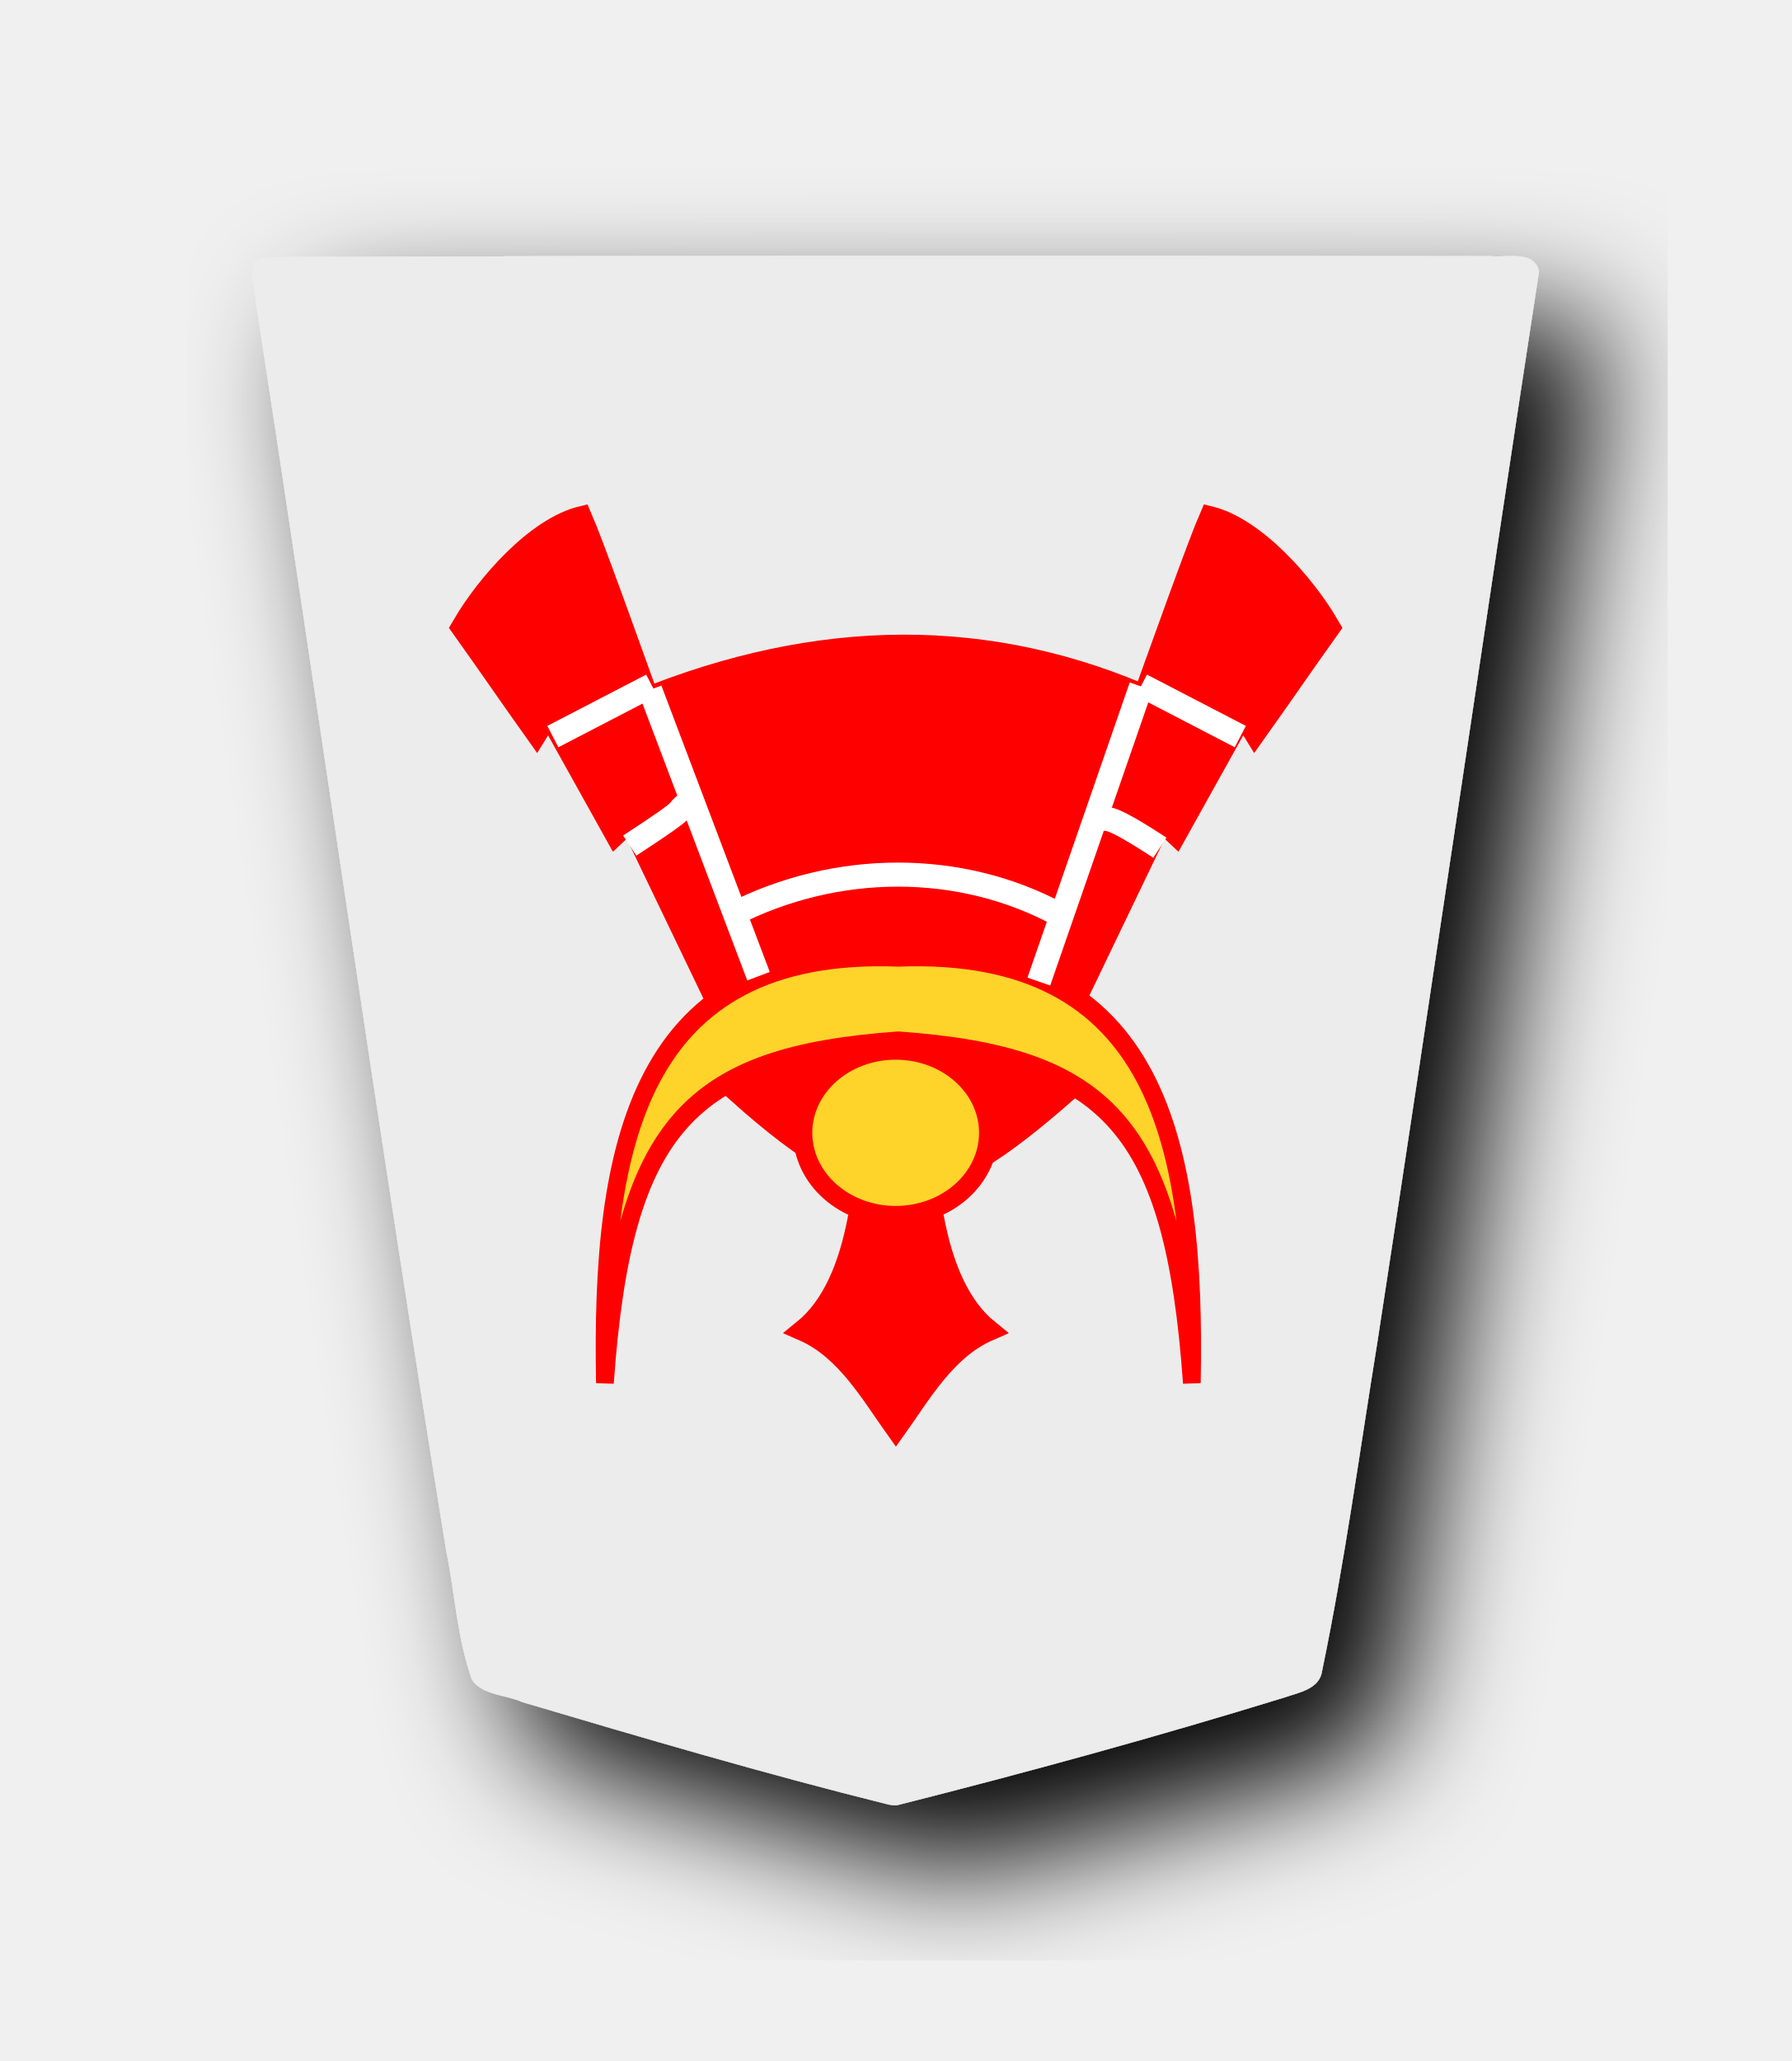
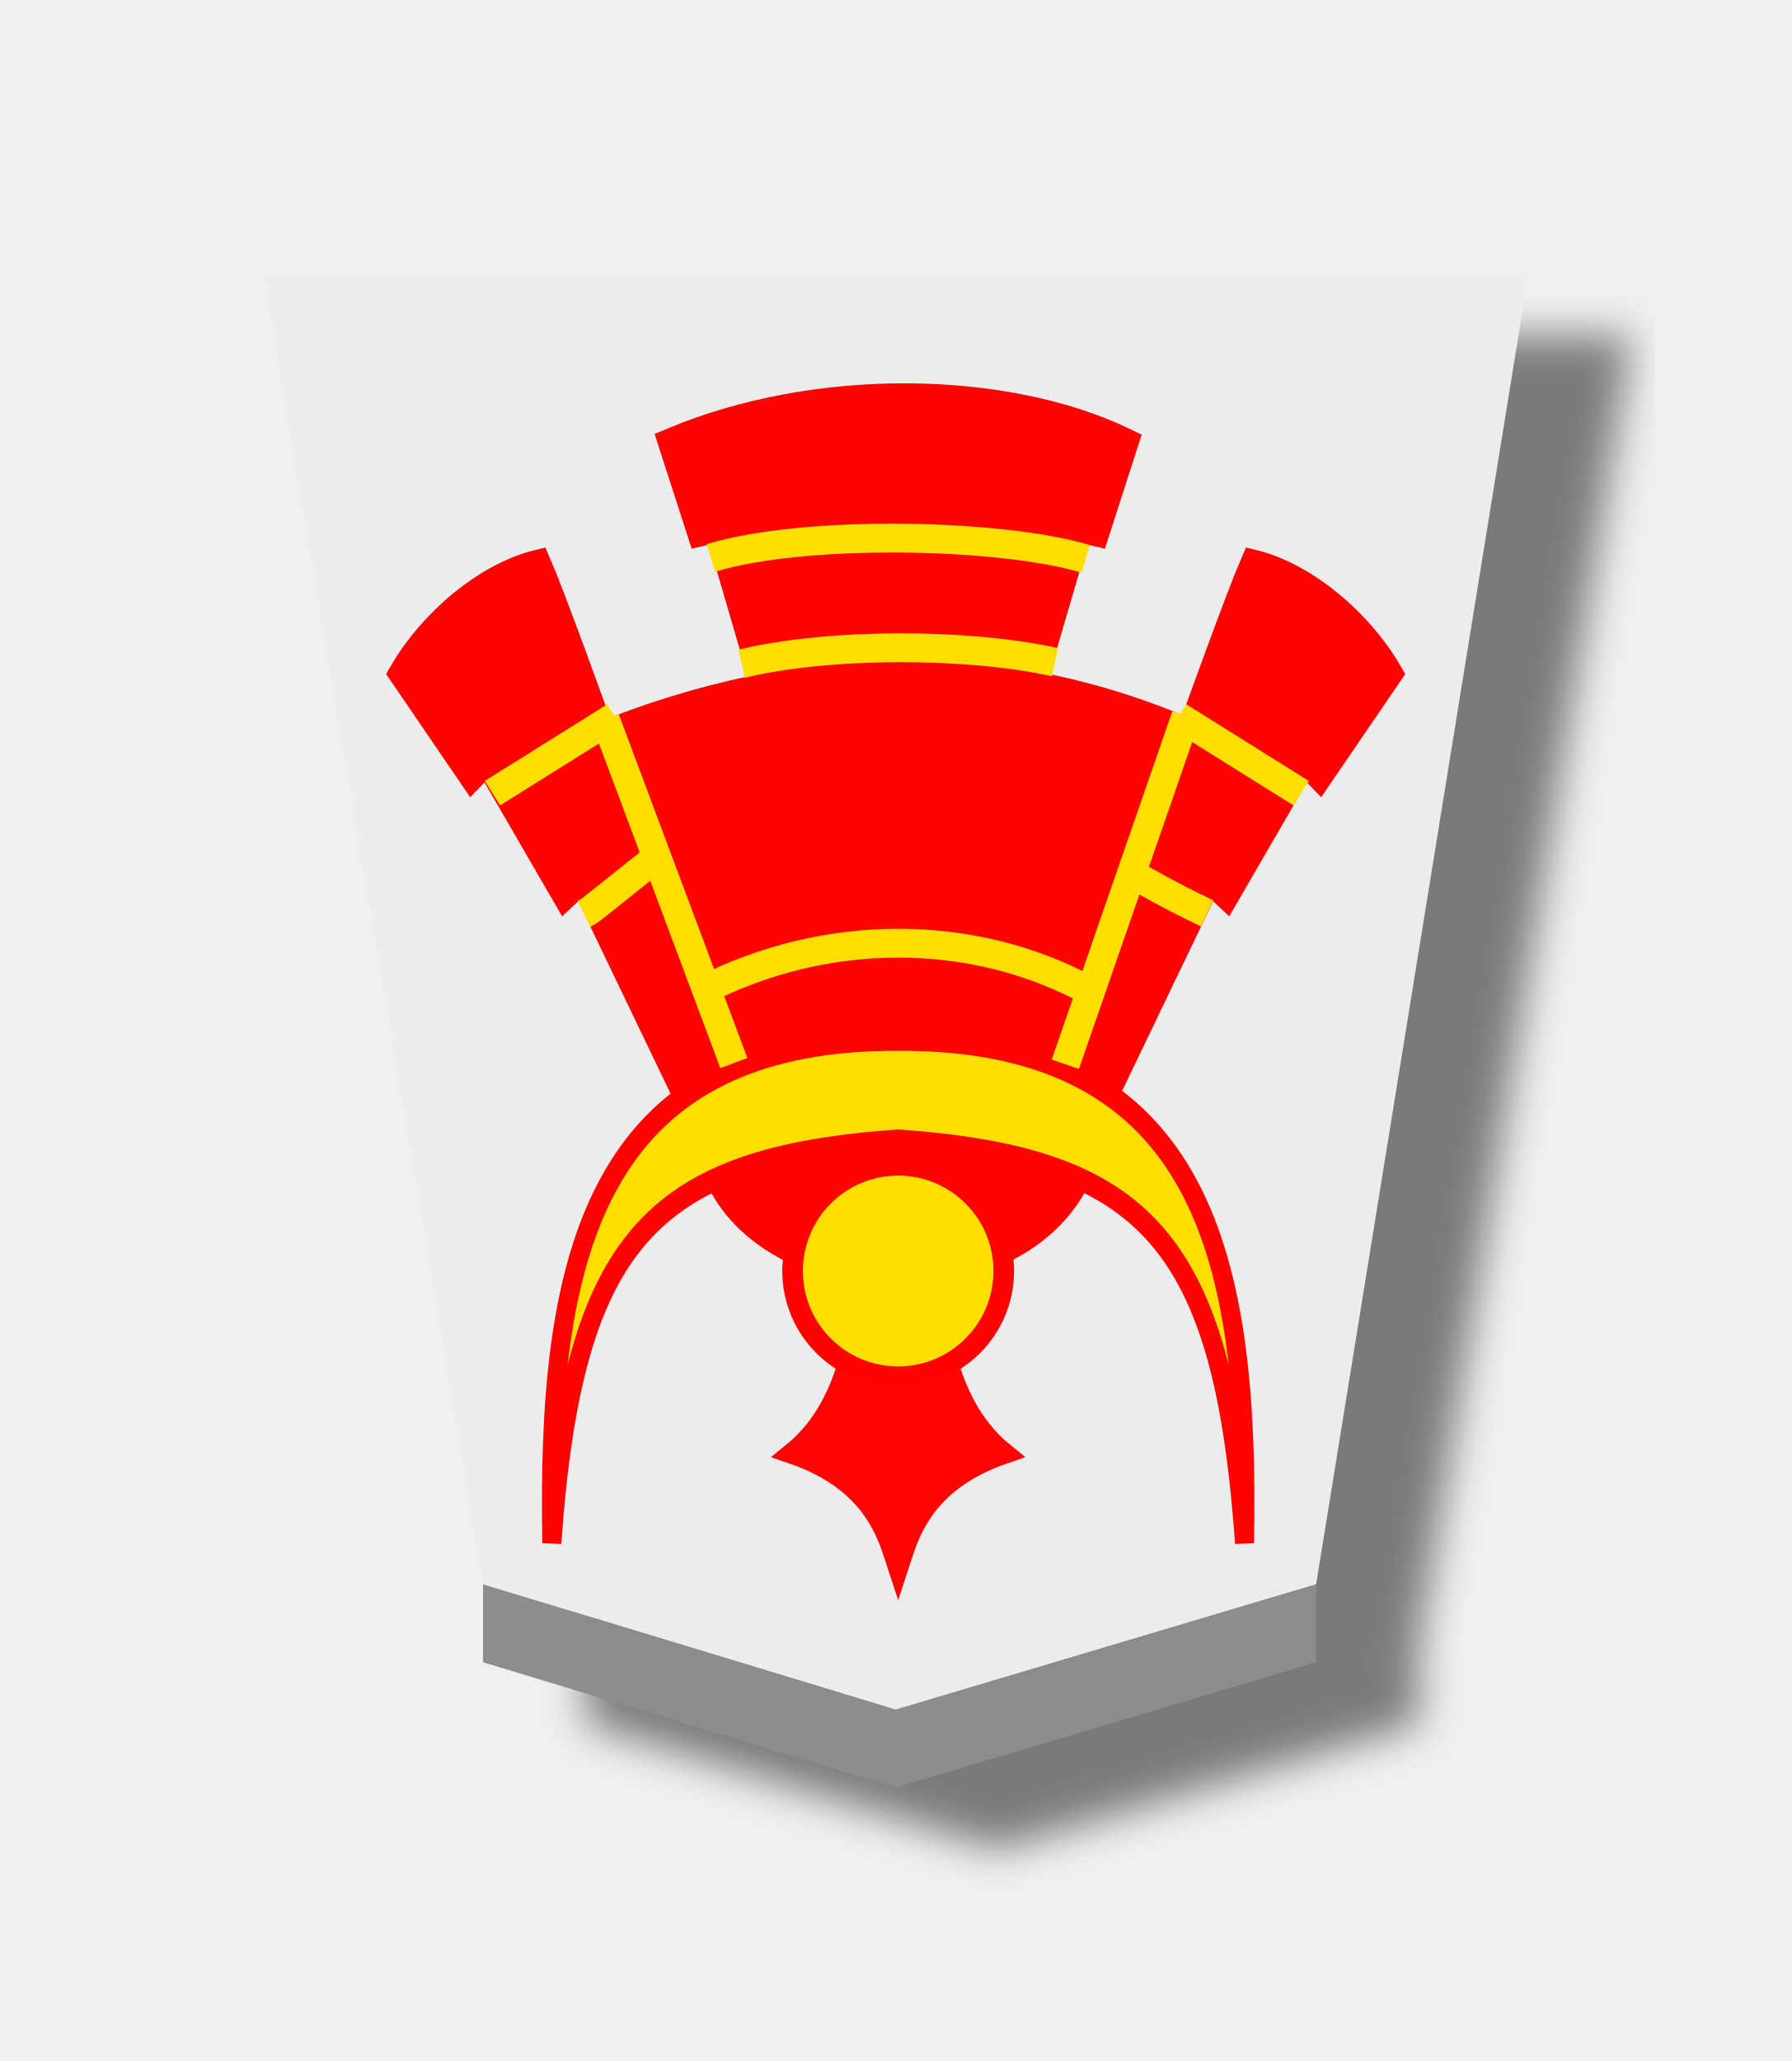
<svg xmlns="http://www.w3.org/2000/svg" width="52.157" height="60" version="1.1" id="svg1717">
  <defs id="defs1721">
    <filter style="color-interpolation-filters:sRGB" id="filter1552">
      <feFlood flood-opacity="0.498" flood-color="rgb(0,0,0)" result="flood" id="feFlood1542" />
      <feComposite in="flood" in2="SourceGraphic" operator="in" result="composite1" id="feComposite1544" />
      <feGaussianBlur in="composite1" stdDeviation="2.5" result="blur" id="feGaussianBlur1546" />
      <feOffset dx="4.57967e-15" dy="4.41314e-15" result="offset" id="feOffset1548" />
      <feComposite in="SourceGraphic" in2="offset" operator="over" result="composite2" id="feComposite1550" />
    </filter>
    <filter style="color-interpolation-filters:sRGB" id="filter1540">
      <feFlood flood-opacity="0.498" flood-color="rgb(0,0,0)" result="flood" id="feFlood1530" />
      <feComposite in="flood" in2="SourceGraphic" operator="in" result="composite1" id="feComposite1532" />
      <feGaussianBlur in="composite1" stdDeviation="2.5" result="blur" id="feGaussianBlur1534" />
      <feOffset dx="4.57967e-15" dy="4.41314e-15" result="offset" id="feOffset1536" />
      <feComposite in="SourceGraphic" in2="offset" operator="over" result="composite2" id="feComposite1538" />
    </filter>
    <filter id="drop-shadow-9">
      <feGaussianBlur in="SourceAlpha" result="blur" stdDeviation="2" id="feGaussianBlur5056" />
      <feOffset result="offsetBlur" dx="2" dy="2" id="feOffset5058" />
      <feBlend in="SourceGraphic" in2="offsetBlur" mode="normal" id="feBlend5060" />
    </filter>
    <filter id="drop-shadow-2">
      <feGaussianBlur in="SourceAlpha" result="blur" stdDeviation="2" id="feGaussianBlur6807" />
      <feOffset result="offsetBlur" dx="2" dy="2" id="feOffset6809" />
      <feBlend in="SourceGraphic" in2="offsetBlur" mode="normal" id="feBlend6811" />
    </filter>
    <filter id="drop-shadow-2-8">
      <feGaussianBlur in="SourceAlpha" result="blur" stdDeviation="2" id="feGaussianBlur6807-2" />
      <feOffset result="offsetBlur" dx="2" dy="2" id="feOffset6809-8" />
      <feBlend in="SourceGraphic" in2="offsetBlur" mode="normal" id="feBlend6811-0" />
    </filter>
    <filter id="drop-shadow-6">
      <feGaussianBlur in="SourceAlpha" result="blur" stdDeviation="2" id="feGaussianBlur5056-9" />
      <feOffset result="offsetBlur" dx="2" dy="2" id="feOffset5058-0" />
      <feBlend in="SourceGraphic" in2="offsetBlur" mode="normal" id="feBlend5060-9" />
    </filter>
    <filter id="drop-shadow-27">
      <feGaussianBlur in="SourceAlpha" result="blur" stdDeviation="2" id="feGaussianBlur5056-5" />
      <feOffset result="offsetBlur" dx="2" dy="2" id="feOffset5058-6" />
      <feBlend in="SourceGraphic" in2="offsetBlur" mode="normal" id="feBlend5060-96" />
    </filter>
    <filter id="drop-shadow-2-88">
      <feGaussianBlur in="SourceAlpha" result="blur" stdDeviation="2" id="feGaussianBlur6807-1" />
      <feOffset result="offsetBlur" dx="2" dy="2" id="feOffset6809-5" />
      <feBlend in="SourceGraphic" in2="offsetBlur" mode="normal" id="feBlend6811-7" />
    </filter>
    <filter id="drop-shadow-2-6">
      <feGaussianBlur in="SourceAlpha" result="blur" stdDeviation="2" id="feGaussianBlur6807-4" />
      <feOffset result="offsetBlur" dx="2" dy="2" id="feOffset6809-6" />
      <feBlend in="SourceGraphic" in2="offsetBlur" mode="normal" id="feBlend6811-8" />
    </filter>
    <filter id="drop-shadow-62">
      <feGaussianBlur in="SourceAlpha" result="blur" stdDeviation="2" id="feGaussianBlur5056-7" />
      <feOffset result="offsetBlur" dx="2" dy="2" id="feOffset5058-9" />
      <feBlend in="SourceGraphic" in2="offsetBlur" mode="normal" id="feBlend5060-1" />
    </filter>
    <filter id="drop-shadow-1">
      <feGaussianBlur in="SourceAlpha" result="blur" stdDeviation="2" id="feGaussianBlur5056-0" />
      <feOffset result="offsetBlur" dx="2" dy="2" id="feOffset5058-7" />
      <feBlend in="SourceGraphic" in2="offsetBlur" mode="normal" id="feBlend5060-4" />
    </filter>
    <filter id="drop-shadow-2-67">
      <feGaussianBlur in="SourceAlpha" result="blur" stdDeviation="2" id="feGaussianBlur6807-7" />
      <feOffset result="offsetBlur" dx="2" dy="2" id="feOffset6809-4" />
      <feBlend in="SourceGraphic" in2="offsetBlur" mode="normal" id="feBlend6811-74" />
    </filter>
    <filter id="drop-shadow-2-86">
      <feGaussianBlur in="SourceAlpha" result="blur" stdDeviation="2" id="feGaussianBlur6807-6" />
      <feOffset result="offsetBlur" dx="2" dy="2" id="feOffset6809-9" />
      <feBlend in="SourceGraphic" in2="offsetBlur" mode="normal" id="feBlend6811-1" />
    </filter>
    <filter id="drop-shadow-22">
      <feGaussianBlur in="SourceAlpha" result="blur" stdDeviation="2" id="feGaussianBlur5056-0-5" />
      <feOffset result="offsetBlur" dx="2" dy="2" id="feOffset5058-0-0" />
      <feBlend in="SourceGraphic" in2="offsetBlur" mode="normal" id="feBlend5060-0" />
    </filter>
    <filter id="drop-shadow-2-8-6">
      <feGaussianBlur in="SourceAlpha" result="blur" stdDeviation="2" id="feGaussianBlur6807-40" />
      <feOffset result="offsetBlur" dx="2" dy="2" id="feOffset6809-4-3" />
      <feBlend in="SourceGraphic" in2="offsetBlur" mode="normal" id="feBlend6811-3" />
    </filter>
    <filter id="drop-shadow-5">
      <feGaussianBlur in="SourceAlpha" result="blur" stdDeviation="2" id="feGaussianBlur5056-6" />
      <feOffset result="offsetBlur" dx="2" dy="2" id="feOffset5058-2" />
      <feBlend in="SourceGraphic" in2="offsetBlur" mode="normal" id="feBlend5060-8" />
    </filter>
    <filter id="drop-shadow-5-9">
      <feGaussianBlur in="SourceAlpha" result="blur" stdDeviation="2" id="feGaussianBlur5056-6-0" />
      <feOffset result="offsetBlur" dx="2" dy="2" id="feOffset5058-2-0" />
      <feBlend in="SourceGraphic" in2="offsetBlur" mode="normal" id="feBlend5060-8-3" />
    </filter>
    <filter id="drop-shadow-2-84">
      <feGaussianBlur in="SourceAlpha" result="blur" stdDeviation="2" id="feGaussianBlur6807-9" />
      <feOffset result="offsetBlur" dx="2" dy="2" id="feOffset6809-5-9" />
      <feBlend in="SourceGraphic" in2="offsetBlur" mode="normal" id="feBlend6811-1-9" />
    </filter>
    <filter id="drop-shadow-2-84-4">
      <feGaussianBlur in="SourceAlpha" result="blur" stdDeviation="2" id="feGaussianBlur6807-9-5" />
      <feOffset result="offsetBlur" dx="2" dy="2" id="feOffset6809-5-7" />
      <feBlend in="SourceGraphic" in2="offsetBlur" mode="normal" id="feBlend6811-1-1" />
    </filter>
+     <filter id="drop-shadow-5-1">
+       <feGaussianBlur in="SourceAlpha" result="blur" stdDeviation="2" id="feGaussianBlur5056-6-9" />
+       <feOffset result="offsetBlur" dx="2" dy="2" id="feOffset5058-2-6" />
+       <feBlend in="SourceGraphic" in2="offsetBlur" mode="normal" id="feBlend5060-8-9" />
+     </filter>
+     <filter id="drop-shadow-5-1-3">
+       <feGaussianBlur in="SourceAlpha" result="blur" stdDeviation="2" id="feGaussianBlur5056-6-9-6" />
+       <feOffset result="offsetBlur" dx="2" dy="2" id="feOffset5058-2-6-1" />
+       <feBlend in="SourceGraphic" in2="offsetBlur" mode="normal" id="feBlend5060-8-9-7" />
+     </filter>
+     <filter id="drop-shadow-2-84-1">
+       <feGaussianBlur in="SourceAlpha" result="blur" stdDeviation="2" id="feGaussianBlur6807-9-0" />
+       <feOffset result="offsetBlur" dx="2" dy="2" id="feOffset6809-5-3" />
+       <feBlend in="SourceGraphic" in2="offsetBlur" mode="normal" id="feBlend6811-1-0" />
+     </filter>
+     <filter id="drop-shadow-2-84-1-0">
+       <feGaussianBlur in="SourceAlpha" result="blur" stdDeviation="2" id="feGaussianBlur6807-9-0-0" />
+       <feOffset result="offsetBlur" dx="2" dy="2" id="feOffset6809-5-3-6" />
+       <feBlend in="SourceGraphic" in2="offsetBlur" mode="normal" id="feBlend6811-1-0-3" />
+     </filter>
+     <filter id="drop-shadow-5-1-2">
+       <feGaussianBlur in="SourceAlpha" result="blur" stdDeviation="2" id="feGaussianBlur5056-6-9-8" />
+       <feOffset result="offsetBlur" dx="2" dy="2" id="feOffset5058-2-6-5" />
+       <feBlend in="SourceGraphic" in2="offsetBlur" mode="normal" id="feBlend5060-8-9-1" />
+     </filter>
+     <filter id="drop-shadow-5-1-2-8">
+       <feGaussianBlur in="SourceAlpha" result="blur" stdDeviation="2" id="feGaussianBlur5056-6-9-8-3" />
+       <feOffset result="offsetBlur" dx="2" dy="2" id="feOffset5058-2-6-5-7" />
+       <feBlend in="SourceGraphic" in2="offsetBlur" mode="normal" id="feBlend5060-8-9-1-4" />
+     </filter>
+     <filter id="drop-shadow-2-84-1-0-0">
+       <feGaussianBlur in="SourceAlpha" result="blur" stdDeviation="2" id="feGaussianBlur6807-9-0-9" />
+       <feOffset result="offsetBlur" dx="2" dy="2" id="feOffset6809-5-3-1" />
+       <feBlend in="SourceGraphic" in2="offsetBlur" mode="normal" id="feBlend6811-1-0-0" />
+     </filter>
+     <filter id="drop-shadow-2-84-1-0-1">
+       <feGaussianBlur in="SourceAlpha" result="blur" stdDeviation="2" id="feGaussianBlur6807-9-0-9-0" />
+       <feOffset result="offsetBlur" dx="2" dy="2" id="feOffset6809-5-3-1-2" />
+       <feBlend in="SourceGraphic" in2="offsetBlur" mode="normal" id="feBlend6811-1-0-0-7" />
+     </filter>
+     <filter id="drop-shadow-5-1-1">
+       <feGaussianBlur in="SourceAlpha" result="blur" stdDeviation="2" id="feGaussianBlur5056-6-9-88" />
+       <feOffset result="offsetBlur" dx="2" dy="2" id="feOffset5058-2-6-1-6" />
+       <feBlend in="SourceGraphic" in2="offsetBlur" mode="normal" id="feBlend5060-8-9-5" />
+     </filter>
+     <filter id="drop-shadow-2-84-1-4">
+       <feGaussianBlur in="SourceAlpha" result="blur" stdDeviation="2" id="feGaussianBlur6807-9-0-2" />
+       <feOffset result="offsetBlur" dx="2" dy="2" id="feOffset6809-5-3-5" />
+       <feBlend in="SourceGraphic" in2="offsetBlur" mode="normal" id="feBlend6811-1-0-4" />
+     </filter>
+     <filter style="color-interpolation-filters:sRGB" id="filter4363">
+       <feFlood flood-opacity="0.498" flood-color="rgb(0,0,0)" result="flood" id="feFlood4353" />
+       <feComposite in="flood" in2="SourceGraphic" operator="in" result="composite1" id="feComposite4355" />
+       <feGaussianBlur in="composite1" stdDeviation="1" result="blur" id="feGaussianBlur4357" />
+       <feOffset dx="5" dy="3" result="offset" id="feOffset4359" />
+       <feComposite in="SourceGraphic" in2="offset" operator="over" result="composite2" id="feComposite4361" />
+     </filter>
+     <filter style="color-interpolation-filters:sRGB" id="filter4195">
+       <feFlood flood-opacity="0.498" flood-color="rgb(0,0,0)" result="flood" id="feFlood4185" />
+       <feComposite in="flood" in2="SourceGraphic" operator="in" result="composite1" id="feComposite4187" />
+       <feGaussianBlur in="composite1" stdDeviation="1" result="blur" id="feGaussianBlur4189" />
+       <feOffset dx="5" dy="3" result="offset" id="feOffset4191" />
+       <feComposite in="SourceGraphic" in2="offset" operator="over" result="composite2" id="feComposite4193" />
+     </filter>
+     <filter style="color-interpolation-filters:sRGB" id="filter4459">
+       <feFlood flood-opacity="0.498" flood-color="rgb(0,0,0)" result="flood" id="feFlood4449" />
+       <feComposite in="flood" in2="SourceGraphic" operator="in" result="composite1" id="feComposite4451" />
+       <feGaussianBlur in="composite1" stdDeviation="1" result="blur" id="feGaussianBlur4453" />
+       <feOffset dx="5" dy="3" result="offset" id="feOffset4455" />
+       <feComposite in="SourceGraphic" in2="offset" operator="over" result="composite2" id="feComposite4457" />
+     </filter>
+     <filter style="color-interpolation-filters:sRGB" id="filter4447">
+       <feFlood flood-opacity="0.498" flood-color="rgb(0,0,0)" result="flood" id="feFlood4437" />
+       <feComposite in="flood" in2="SourceGraphic" operator="in" result="composite1" id="feComposite4439" />
+       <feGaussianBlur in="composite1" stdDeviation="1" result="blur" id="feGaussianBlur4441" />
+       <feOffset dx="5" dy="3" result="offset" id="feOffset4443" />
+       <feComposite in="SourceGraphic" in2="offset" operator="over" result="composite2" id="feComposite4445" />
+     </filter>
+     <filter style="color-interpolation-filters:sRGB" id="filter4351">
+       <feFlood flood-opacity="0.498" flood-color="rgb(0,0,0)" result="flood" id="feFlood4341" />
+       <feComposite in="flood" in2="SourceGraphic" operator="in" result="composite1" id="feComposite4343" />
+       <feGaussianBlur in="composite1" stdDeviation="1" result="blur" id="feGaussianBlur4345" />
+       <feOffset dx="5" dy="3" result="offset" id="feOffset4347" />
+       <feComposite in="SourceGraphic" in2="offset" operator="over" result="composite2" id="feComposite4349" />
+     </filter>
+     <filter style="color-interpolation-filters:sRGB" id="filter4207">
+       <feFlood flood-opacity="0.498" flood-color="rgb(0,0,0)" result="flood" id="feFlood4197" />
+       <feComposite in="flood" in2="SourceGraphic" operator="in" result="composite1" id="feComposite4199" />
+       <feGaussianBlur in="composite1" stdDeviation="1" result="blur" id="feGaussianBlur4201" />
+       <feOffset dx="5" dy="3" result="offset" id="feOffset4203" />
+       <feComposite in="SourceGraphic" in2="offset" operator="over" result="composite2" id="feComposite4205" />
+     </filter>
+     <filter style="color-interpolation-filters:sRGB" id="filter4471">
+       <feFlood flood-opacity="0.498" flood-color="rgb(0,0,0)" result="flood" id="feFlood4461" />
+       <feComposite in="flood" in2="SourceGraphic" operator="in" result="composite1" id="feComposite4463" />
+       <feGaussianBlur in="composite1" stdDeviation="1" result="blur" id="feGaussianBlur4465" />
+       <feOffset dx="5" dy="3" result="offset" id="feOffset4467" />
+       <feComposite in="SourceGraphic" in2="offset" operator="over" result="composite2" id="feComposite4469" />
+     </filter>
+     <filter style="color-interpolation-filters:sRGB" id="filter4435">
+       <feFlood flood-opacity="0.498" flood-color="rgb(0,0,0)" result="flood" id="feFlood4425" />
+       <feComposite in="flood" in2="SourceGraphic" operator="in" result="composite1" id="feComposite4427" />
+       <feGaussianBlur in="composite1" stdDeviation="1" result="blur" id="feGaussianBlur4429" />
+       <feOffset dx="5" dy="3" result="offset" id="feOffset4431" />
+       <feComposite in="SourceGraphic" in2="offset" operator="over" result="composite2" id="feComposite4433" />
+     </filter>
+     <filter style="color-interpolation-filters:sRGB" id="filter4339">
+       <feFlood flood-opacity="0.498" flood-color="rgb(0,0,0)" result="flood" id="feFlood4329" />
+       <feComposite in="flood" in2="SourceGraphic" operator="in" result="composite1" id="feComposite4331" />
+       <feGaussianBlur in="composite1" stdDeviation="1" result="blur" id="feGaussianBlur4333" />
+       <feOffset dx="5" dy="3" result="offset" id="feOffset4335" />
+       <feComposite in="SourceGraphic" in2="offset" operator="over" result="composite2" id="feComposite4337" />
+     </filter>
+     <filter style="color-interpolation-filters:sRGB" id="filter4219">
+       <feFlood flood-opacity="0.498" flood-color="rgb(0,0,0)" result="flood" id="feFlood4209" />
+       <feComposite in="flood" in2="SourceGraphic" operator="in" result="composite1" id="feComposite4211" />
+       <feGaussianBlur in="composite1" stdDeviation="1" result="blur" id="feGaussianBlur4213" />
+       <feOffset dx="5" dy="3" result="offset" id="feOffset4215" />
+       <feComposite in="SourceGraphic" in2="offset" operator="over" result="composite2" id="feComposite4217" />
+     </filter>
+     <filter style="color-interpolation-filters:sRGB" id="filter4483">
+       <feFlood flood-opacity="0.498" flood-color="rgb(0,0,0)" result="flood" id="feFlood4473" />
+       <feComposite in="flood" in2="SourceGraphic" operator="in" result="composite1" id="feComposite4475" />
+       <feGaussianBlur in="composite1" stdDeviation="1" result="blur" id="feGaussianBlur4477" />
+       <feOffset dx="5" dy="3" result="offset" id="feOffset4479" />
+       <feComposite in="SourceGraphic" in2="offset" operator="over" result="composite2" id="feComposite4481" />
+     </filter>
+     <filter style="color-interpolation-filters:sRGB" id="filter4423">
+       <feFlood flood-opacity="0.498" flood-color="rgb(0,0,0)" result="flood" id="feFlood4413" />
+       <feComposite in="flood" in2="SourceGraphic" operator="in" result="composite1" id="feComposite4415" />
+       <feGaussianBlur in="composite1" stdDeviation="1" result="blur" id="feGaussianBlur4417" />
+       <feOffset dx="5" dy="3" result="offset" id="feOffset4419" />
+       <feComposite in="SourceGraphic" in2="offset" operator="over" result="composite2" id="feComposite4421" />
+     </filter>
+     <filter style="color-interpolation-filters:sRGB" id="filter4327">
+       <feFlood flood-opacity="0.498" flood-color="rgb(0,0,0)" result="flood" id="feFlood4317" />
+       <feComposite in="flood" in2="SourceGraphic" operator="in" result="composite1" id="feComposite4319" />
+       <feGaussianBlur in="composite1" stdDeviation="1" result="blur" id="feGaussianBlur4321" />
+       <feOffset dx="5" dy="3" result="offset" id="feOffset4323" />
+       <feComposite in="SourceGraphic" in2="offset" operator="over" result="composite2" id="feComposite4325" />
+     </filter>
+     <filter style="color-interpolation-filters:sRGB" id="filter4495">
+       <feFlood flood-opacity="0.498" flood-color="rgb(0,0,0)" result="flood" id="feFlood4485" />
+       <feComposite in="flood" in2="SourceGraphic" operator="in" result="composite1" id="feComposite4487" />
+       <feGaussianBlur in="composite1" stdDeviation="1" result="blur" id="feGaussianBlur4489" />
+       <feOffset dx="5" dy="3" result="offset" id="feOffset4491" />
+       <feComposite in="SourceGraphic" in2="offset" operator="over" result="composite2" id="feComposite4493" />
+     </filter>
+     <filter style="color-interpolation-filters:sRGB" id="filter4315">
+       <feFlood flood-opacity="0.498" flood-color="rgb(0,0,0)" result="flood" id="feFlood4305" />
+       <feComposite in="flood" in2="SourceGraphic" operator="in" result="composite1" id="feComposite4307" />
+       <feGaussianBlur in="composite1" stdDeviation="1" result="blur" id="feGaussianBlur4309" />
+       <feOffset dx="5" dy="3" result="offset" id="feOffset4311" />
+       <feComposite in="SourceGraphic" in2="offset" operator="over" result="composite2" id="feComposite4313" />
+     </filter>
+     <filter style="color-interpolation-filters:sRGB" id="filter4243">
+       <feFlood flood-opacity="0.498" flood-color="rgb(0,0,0)" result="flood" id="feFlood4233" />
+       <feComposite in="flood" in2="SourceGraphic" operator="in" result="composite1" id="feComposite4235" />
+       <feGaussianBlur in="composite1" stdDeviation="1" result="blur" id="feGaussianBlur4237" />
+       <feOffset dx="5" dy="3" result="offset" id="feOffset4239" />
+       <feComposite in="SourceGraphic" in2="offset" operator="over" result="composite2" id="feComposite4241" />
+     </filter>
+     <filter style="color-interpolation-filters:sRGB" id="filter4507">
+       <feFlood flood-opacity="0.498" flood-color="rgb(0,0,0)" result="flood" id="feFlood4497" />
+       <feComposite in="flood" in2="SourceGraphic" operator="in" result="composite1" id="feComposite4499" />
+       <feGaussianBlur in="composite1" stdDeviation="1" result="blur" id="feGaussianBlur4501" />
+       <feOffset dx="5" dy="3" result="offset" id="feOffset4503" />
+       <feComposite in="SourceGraphic" in2="offset" operator="over" result="composite2" id="feComposite4505" />
+     </filter>
+     <filter style="color-interpolation-filters:sRGB" id="filter4411">
+       <feFlood flood-opacity="0.498" flood-color="rgb(0,0,0)" result="flood" id="feFlood4401" />
+       <feComposite in="flood" in2="SourceGraphic" operator="in" result="composite1" id="feComposite4403" />
+       <feGaussianBlur in="composite1" stdDeviation="1" result="blur" id="feGaussianBlur4405" />
+       <feOffset dx="5" dy="3" result="offset" id="feOffset4407" />
+       <feComposite in="SourceGraphic" in2="offset" operator="over" result="composite2" id="feComposite4409" />
+     </filter>
  </defs>
  <filter id="drop-shadow">
    <feGaussianBlur in="SourceAlpha" result="blur" stdDeviation="2" id="feGaussianBlur1692" />
    <feOffset result="offsetBlur" dx="2" dy="2" id="feOffset1694" />
    <feBlend in="SourceGraphic" in2="offsetBlur" mode="normal" id="feBlend1696" />
  </filter>
-   <g style="display:inline" id="g8266" transform="matrix(1,0,0,-1,-198.6476,135.6318)">
-     <g style="display:inline;fill:#ececec;fill-opacity:1;filter:url(#drop-shadow-2-84-4)" transform="matrix(0.9230881,0,0,-0.9230881,106.1919,155.6656)" id="g7934">
-       <g transform="rotate(180,45.5785,23.8125)" id="g7932" style="fill:#ececec;fill-opacity:1">
-         <path style="fill:#ececec;fill-opacity:1" d="m -37.299,-31.01 c -4.096,1.034 -8.171,2.152 -12.208,3.395 -0.467,0.163 -1.13,0.263 -1.201,0.865 -0.709,3.416 -1.178,6.885 -1.737,10.331 -1.73,11.255 -3.378,22.528 -5.1,33.78 0.155,0.682 1.013,0.424 1.51,0.48 12.894,0.025 25.788,0.03 38.68,-0.033 0.672,-0.156 0.28,-0.952 0.279,-1.409 -2.011,-13.12 -3.876,-26.263 -5.998,-39.366 -0.277,-1.356 -0.348,-2.782 -0.816,-4.087 -0.347,-0.497 -1.073,-0.468 -1.588,-0.704 -3.832,-1.137 -7.673,-2.267 -11.55,-3.231 -0.09,-0.017 -0.18,-0.032 -0.271,-0.021 z" id="path7930" />
-       </g>
-     </g>
-     <g transform="matrix(0.7005504,0,0,0.7005504,3.679881,-5.532275)" id="g8243">
-       <g style="stroke-width:1;stroke-miterlimit:4;stroke-dasharray:none" transform="translate(0.08042195,73.73832)" id="g8239">
-         <g style="stroke-width:1;stroke-miterlimit:4;stroke-dasharray:none" id="g8237">
-           <g style="stroke-width:1;stroke-miterlimit:4;stroke-dasharray:none" transform="translate(-0.1909194)" id="g8233">
-             <g id="g8225" transform="translate(31.46625,-52.3259)" style="stroke:#000000;stroke-width:1;stroke-miterlimit:4;stroke-dasharray:none">
-               <path transform="matrix(0.8817882,0,0,0.8893486,33.59414,15.21736)" id="path8215" d="m 282.83,136.555 c 0.204,-5.886 -0.282,-11.142 -3.009,-13.33 2.021,-0.874 3.211,-2.979 4.365,-4.579 1.153,1.599 2.344,3.705 4.365,4.579 -2.727,2.187 -3.213,7.444 -3.009,13.33 v 4e-5 c -0.479,0.154 -0.912,0.23 -1.356,0.233 -0.444,-0.003 -0.877,-0.079 -1.356,-0.233 z" style="fill:#ff0000;stroke:#ff0000;stroke-width:1;stroke-linecap:butt;stroke-linejoin:miter;stroke-miterlimit:4;stroke-dasharray:none;stroke-opacity:1" />
-               <path id="path8217" d="M 97.159,111.627 C 94.395,233.017 116.773,335.819 275.143,330.702 433.513,335.819 455.891,233.017 453.127,111.627 442.062,243.914 401.615,279.031 275.143,286.665 148.672,279.031 108.224,243.914 97.159,111.627 Z" style="fill:#ffd42a;fill-opacity:1;stroke:#ff0000;stroke-width:10.741;stroke-linecap:butt;stroke-linejoin:miter;stroke-miterlimit:4;stroke-dasharray:none;stroke-opacity:1" transform="matrix(0.06852995,0,0,0.08094496,265.4334,113.5891)" />
-               <path id="path8219" d="m 166.796,305.119 -54.464,95.975 -8.754,-6.962 -40.59,61.713 -7.283,-9.989 c -17.702,21.022 -27.021,32.762 -44.724,53.783 14.216,20.56 44.129,49.69 71.961,55.397 13.293,-25.846 83.134,-195.794 102.034,-237.339 m 195.234,-12.578 54.464,95.975 8.754,-6.962 40.59,61.713 7.283,-9.989 c 17.702,21.022 27.021,32.762 44.724,53.783 -14.216,20.56 -44.129,49.69 -71.961,55.397 -13.293,-25.846 -83.134,-195.794 -102.034,-237.339" style="fill:#ff0000;stroke:#ff0000;stroke-width:13.427;stroke-linecap:butt;stroke-linejoin:miter;stroke-miterlimit:4;stroke-dasharray:none;stroke-opacity:1" transform="matrix(0.06852995,0,0,0.08094496,265.4334,113.5891)" />
-               <path id="path8221" d="m 273.596,150.941 c 7.368,2.998 14.491,3.094 21.344,0 l -4.026,-11.426 c -4.026,1.6 -9.195,1.934 -13.229,-0.091 z" style="fill:#ff0000;stroke:#ff0000;stroke-width:0.985;stroke-linecap:butt;stroke-linejoin:miter;stroke-miterlimit:4;stroke-dasharray:none;stroke-opacity:1" />
-               <path id="path8223" d="m 277.406,142.092 c 4.274,2.181 9.44,2.241 13.607,-0.031" style="fill:none;stroke:#ffffff;stroke-width:1;stroke-linecap:butt;stroke-linejoin:miter;stroke-miterlimit:4;stroke-dasharray:none;stroke-opacity:1" />
-             </g>
-             <path id="path8227" d="m 305.386,89.887 c 2.95,1.931 1.523,1.134 2.581,1.912 m 19.452,-2 c -2.95,1.931 -1.833,0.736 -2.891,1.514" style="fill:none;stroke:#ffffff;stroke-width:1;stroke-linecap:butt;stroke-linejoin:miter;stroke-miterlimit:4;stroke-dasharray:none;stroke-opacity:1" transform="translate(-0.7954951,2.740039)" />
-             <path transform="translate(-2.069544,4.683662)" style="fill:none;stroke:#ffffff;stroke-width:1;stroke-linecap:butt;stroke-linejoin:miter;stroke-miterlimit:4;stroke-dasharray:none;stroke-opacity:1" d="m 303.464,92.473 4.109,2.132 m 24.463,-2.132 -4.109,2.132" id="path8229" />
-             <path style="fill:none;stroke:#ffffff;stroke-width:1;stroke-linecap:butt;stroke-linejoin:miter;stroke-miterlimit:4;stroke-dasharray:none;stroke-opacity:1" d="m 305.437,99.101 4.505,-11.902 m 11.651,-0.223 4.25,12.266" id="path8231" />
+   <g transform="translate(-192.8506,-158.7249)" style="opacity:0.99" id="g4636">
+     <g style="filter:url(#filter4411)" id="g4159" transform="matrix(0.6,0,0,0.6,-0.2456695,-1.635138)">
+       <g id="g11737" transform="matrix(1.060689,0,0,1.044225,-21.5957,-15.09715)" style="opacity:1">
+         <g style="display:inline;fill:url(#linearGradient9124);fill-opacity:1" transform="matrix(1.401994,0,0,1.401994,184.4409,239.5999)" id="g6832-4-5">
+           <g transform="rotate(180,45.5785,23.8125)" id="g6830-3-92" style="fill:url(#linearGradient9122);fill-opacity:1">
+             <path style="fill:#ececec;fill-opacity:0.992;stroke-width:1.007" d="m -37.454,-31.01 -13.719,4.154 -6.931,43.447 20.649,7.6e-5 20.652,7.6e-5 -7.185,-43.447 z" id="path6814-84-6" />
          </g>
-           <path id="path8235" d="m 308.939,82.397 c 5.872,-5.234 8.038,-4.799 13.62,0.085 -2.865,1.17 -3.08,1.033 -6.698,1.682 -2.515,-0.68 -0.546,-0.174 -3.609,-0.455 z" style="fill:#ff0000;stroke:#ff0000;stroke-width:1;stroke-linecap:butt;stroke-linejoin:miter;stroke-miterlimit:4;stroke-dasharray:none;stroke-opacity:1" />
        </g>
      </g>
-       <ellipse style="display:inline;opacity:1;fill:#ffd42a;fill-opacity:1;stroke:#ff0000;stroke-width:0.8;stroke-linecap:butt;stroke-linejoin:miter;stroke-miterlimit:4;stroke-dasharray:none;stroke-opacity:1;paint-order:normal" id="ellipse8241" cx="315.532" cy="154.429" rx="3.865" ry="3.438" />
+       <path style="opacity:1;fill:#8b8b8b;fill-opacity:0.992;stroke:none;stroke-width:1.589px;stroke-linecap:butt;stroke-linejoin:miter;stroke-opacity:1" d="m 345.268,347.919 v -3.78 l 20.026,6.081 20.401,-6.081 v 3.78 L 365.293,354 Z" id="path9418-4-6-3-8-2" />
+     </g>
+     <g transform="matrix(0.63,0,0,-0.63,-10.8375,271.77)" id="g11522-8" style="opacity:1">
+       <path transform="matrix(1.170227,0,0,1.18026,32.26234,-34.3629)" id="path4543-7-5-1-5-0-2" d="m 282.83,136.555 c 0.204,-5.886 -0.112,-10.126 -2.838,-12.313 3.375,-1.142 3.844,-3.428 4.194,-4.472 0.35,1.043 0.819,3.329 4.194,4.472 -2.727,2.187 -3.042,6.427 -2.838,12.313 v 4e-5 c -0.479,0.154 -0.912,0.23 -1.356,0.233 -0.444,-0.003 -0.877,-0.079 -1.356,-0.233 z" style="opacity:0.99;fill:#ff0000;fill-opacity:1;stroke:#ff0000;stroke-width:0.81;stroke-linecap:butt;stroke-linejoin:miter;stroke-miterlimit:4;stroke-dasharray:none;stroke-opacity:1" />
+       <g transform="matrix(1.55,0,0,1.55,324.2872,83.85034)" id="g6622-9-5">
+         <g style="display:inline;stroke-width:1;stroke-miterlimit:4;stroke-dasharray:none" transform="matrix(0.8466389,0,0,0.8466389,-240.9953,-43.85038)" id="g4765-8-2-0">
+           <g style="stroke-width:1;stroke-miterlimit:4;stroke-dasharray:none" id="g4749-0-96-4">
+             <path id="path4726-6-3-4" d="m 309.407,82.863 c 2.235,-3.973 9.879,-4.094 12.248,0 -2.779,0.998 -2.773,1.699 -6.317,1.682 -3.544,-0.017 -3.519,-0.601 -5.931,-1.682 z" style="fill:#ff0000;stroke:#ff0000;stroke-width:1.016;stroke-linecap:butt;stroke-linejoin:miter;stroke-miterlimit:4;stroke-dasharray:none;stroke-opacity:1" />
+             <g style="stroke-width:1;stroke-miterlimit:4;stroke-dasharray:none" transform="translate(-0.1909194)" id="g4698-6-4-6">
+               <g id="g4642-5-4-6" transform="translate(31.46625,-52.3259)" style="stroke:#000000;stroke-width:1;stroke-miterlimit:4;stroke-dasharray:none">
+                 <path id="path4545-5-9-0" d="M 97.159,111.627 C 94.395,233.017 116.773,331.195 275.143,330.627 433.513,331.195 455.891,233.017 453.127,111.627 442.062,243.914 401.615,279.031 275.143,286.665 148.672,279.031 108.224,243.914 97.159,111.627 Z" style="fill:#ffdf00;fill-opacity:1;stroke:#ff0000;stroke-width:9.744;stroke-linecap:butt;stroke-linejoin:miter;stroke-miterlimit:4;stroke-dasharray:none;stroke-opacity:1" transform="matrix(0.06852995,0,0,0.08094496,265.409,113.5891)" />
+                 <path id="path4555-4-34-8" d="m 166.796,305.119 -54.464,95.975 -8.754,-6.962 -40.051,58.521 -7.822,-6.797 -35.583,44.11 c 14.216,20.56 41.844,41.307 69.676,47.014 13.293,-25.846 76.279,-177.737 95.178,-219.282 m 195.234,-12.578 54.464,95.975 8.754,-6.962 40.051,58.521 7.822,-6.797 35.583,44.11 c -14.216,20.56 -41.844,41.307 -69.676,47.014 -13.293,-25.846 -76.279,-177.737 -95.178,-219.282" style="fill:#ff0000;stroke:#ff0000;stroke-width:13.642;stroke-linecap:butt;stroke-linejoin:miter;stroke-miterlimit:4;stroke-dasharray:none;stroke-opacity:1" transform="matrix(0.06852995,0,0,0.08094496,265.4334,113.5891)" />
+                 <path id="path4559-6-5-9" d="m 273.596,150.941 c 7.368,2.998 14.491,3.094 21.344,0 l -4.026,-11.426 c -4.026,1.6 -9.195,1.934 -13.229,-0.091 z" style="fill:#ff0000;stroke:#ff0000;stroke-width:1.016;stroke-linecap:butt;stroke-linejoin:miter;stroke-miterlimit:4;stroke-dasharray:none;stroke-opacity:1" />
+                 <path id="path4553-5-7-2" d="m 277.406,142.092 c 4.274,2.181 9.44,2.241 13.607,-0.031" style="fill:none;stroke:#ffdf00;stroke-width:1.016;stroke-linecap:butt;stroke-linejoin:miter;stroke-miterlimit:4;stroke-dasharray:none;stroke-opacity:1" />
+               </g>
+               <path id="path4667-9-9-2" d="m 305.46,89.714 c 0.226,0.11 0.292,0.192 0.382,0.255 l 2.239,1.784 m 19.327,-2.022 c -1.58,0.756 -1.927,1.009 -2.891,1.514" style="fill:none;stroke:#ffdf00;stroke-width:1.016;stroke-linecap:butt;stroke-linejoin:miter;stroke-miterlimit:4;stroke-dasharray:none;stroke-opacity:1" transform="translate(-0.7954951,2.740039)" />
+               <path transform="translate(-2.069544,4.683662)" style="fill:none;stroke:#ffdf00;stroke-width:1.016;stroke-linecap:butt;stroke-linejoin:miter;stroke-miterlimit:4;stroke-dasharray:none;stroke-opacity:1" d="m 303.51,92.019 4.314,2.699 m 24.168,-2.699 -4.314,2.699" id="path4676-2-5-6" />
+               <path style="fill:none;stroke:#ffdf00;stroke-width:1.016;stroke-linecap:butt;stroke-linejoin:miter;stroke-miterlimit:4;stroke-dasharray:none;stroke-opacity:1" d="m 305.415,99.305 4.528,-12.106 m 11.674,-0.042 4.25,12.266" id="path4684-3-18-7" />
+             </g>
+           </g>
+         </g>
+         <g id="g9630-9">
+           <path style="display:inline;fill:#ff0000;stroke:#ff0000;stroke-width:0.86;stroke-linecap:butt;stroke-linejoin:miter;stroke-miterlimit:4;stroke-dasharray:none;stroke-opacity:1" d="m 22.106,41.527 -1.289,4.415 -0.534,-0.123 -0.862,2.669 c 4.315,1.814 9.907,1.713 13.469,0 L 32.029,45.819 31.495,45.942 30.222,41.589" id="path4767-7-2" />
+           <path style="display:inline;fill:none;stroke:#ffdf00;stroke-width:0.86;stroke-linecap:butt;stroke-linejoin:miter;stroke-miterlimit:4;stroke-dasharray:none;stroke-opacity:1" d="m 21.483,41.882 c 2.656,0.637 6.781,0.616 9.347,0.045" id="path4772-3-4" />
+           <path id="path4774-6-39" d="m 20.568,45.033 c 2.758,0.849 8.608,0.74 11.175,-0.025" style="display:inline;fill:none;stroke:#ffdf00;stroke-width:0.86;stroke-linecap:butt;stroke-linejoin:miter;stroke-miterlimit:4;stroke-dasharray:none;stroke-opacity:1" />
+         </g>
+       </g>
+       <ellipse ry="4.885" rx="4.88" cy="120.704" cx="364.824" id="path4730-7-2-8-8" style="display:inline;opacity:1;fill:#ffdf00;fill-opacity:1;stroke:#ff0000;stroke-width:0.952;stroke-linecap:butt;stroke-linejoin:miter;stroke-miterlimit:4;stroke-dasharray:none;stroke-opacity:1;paint-order:normal" />
    </g>
  </g>
</svg>
